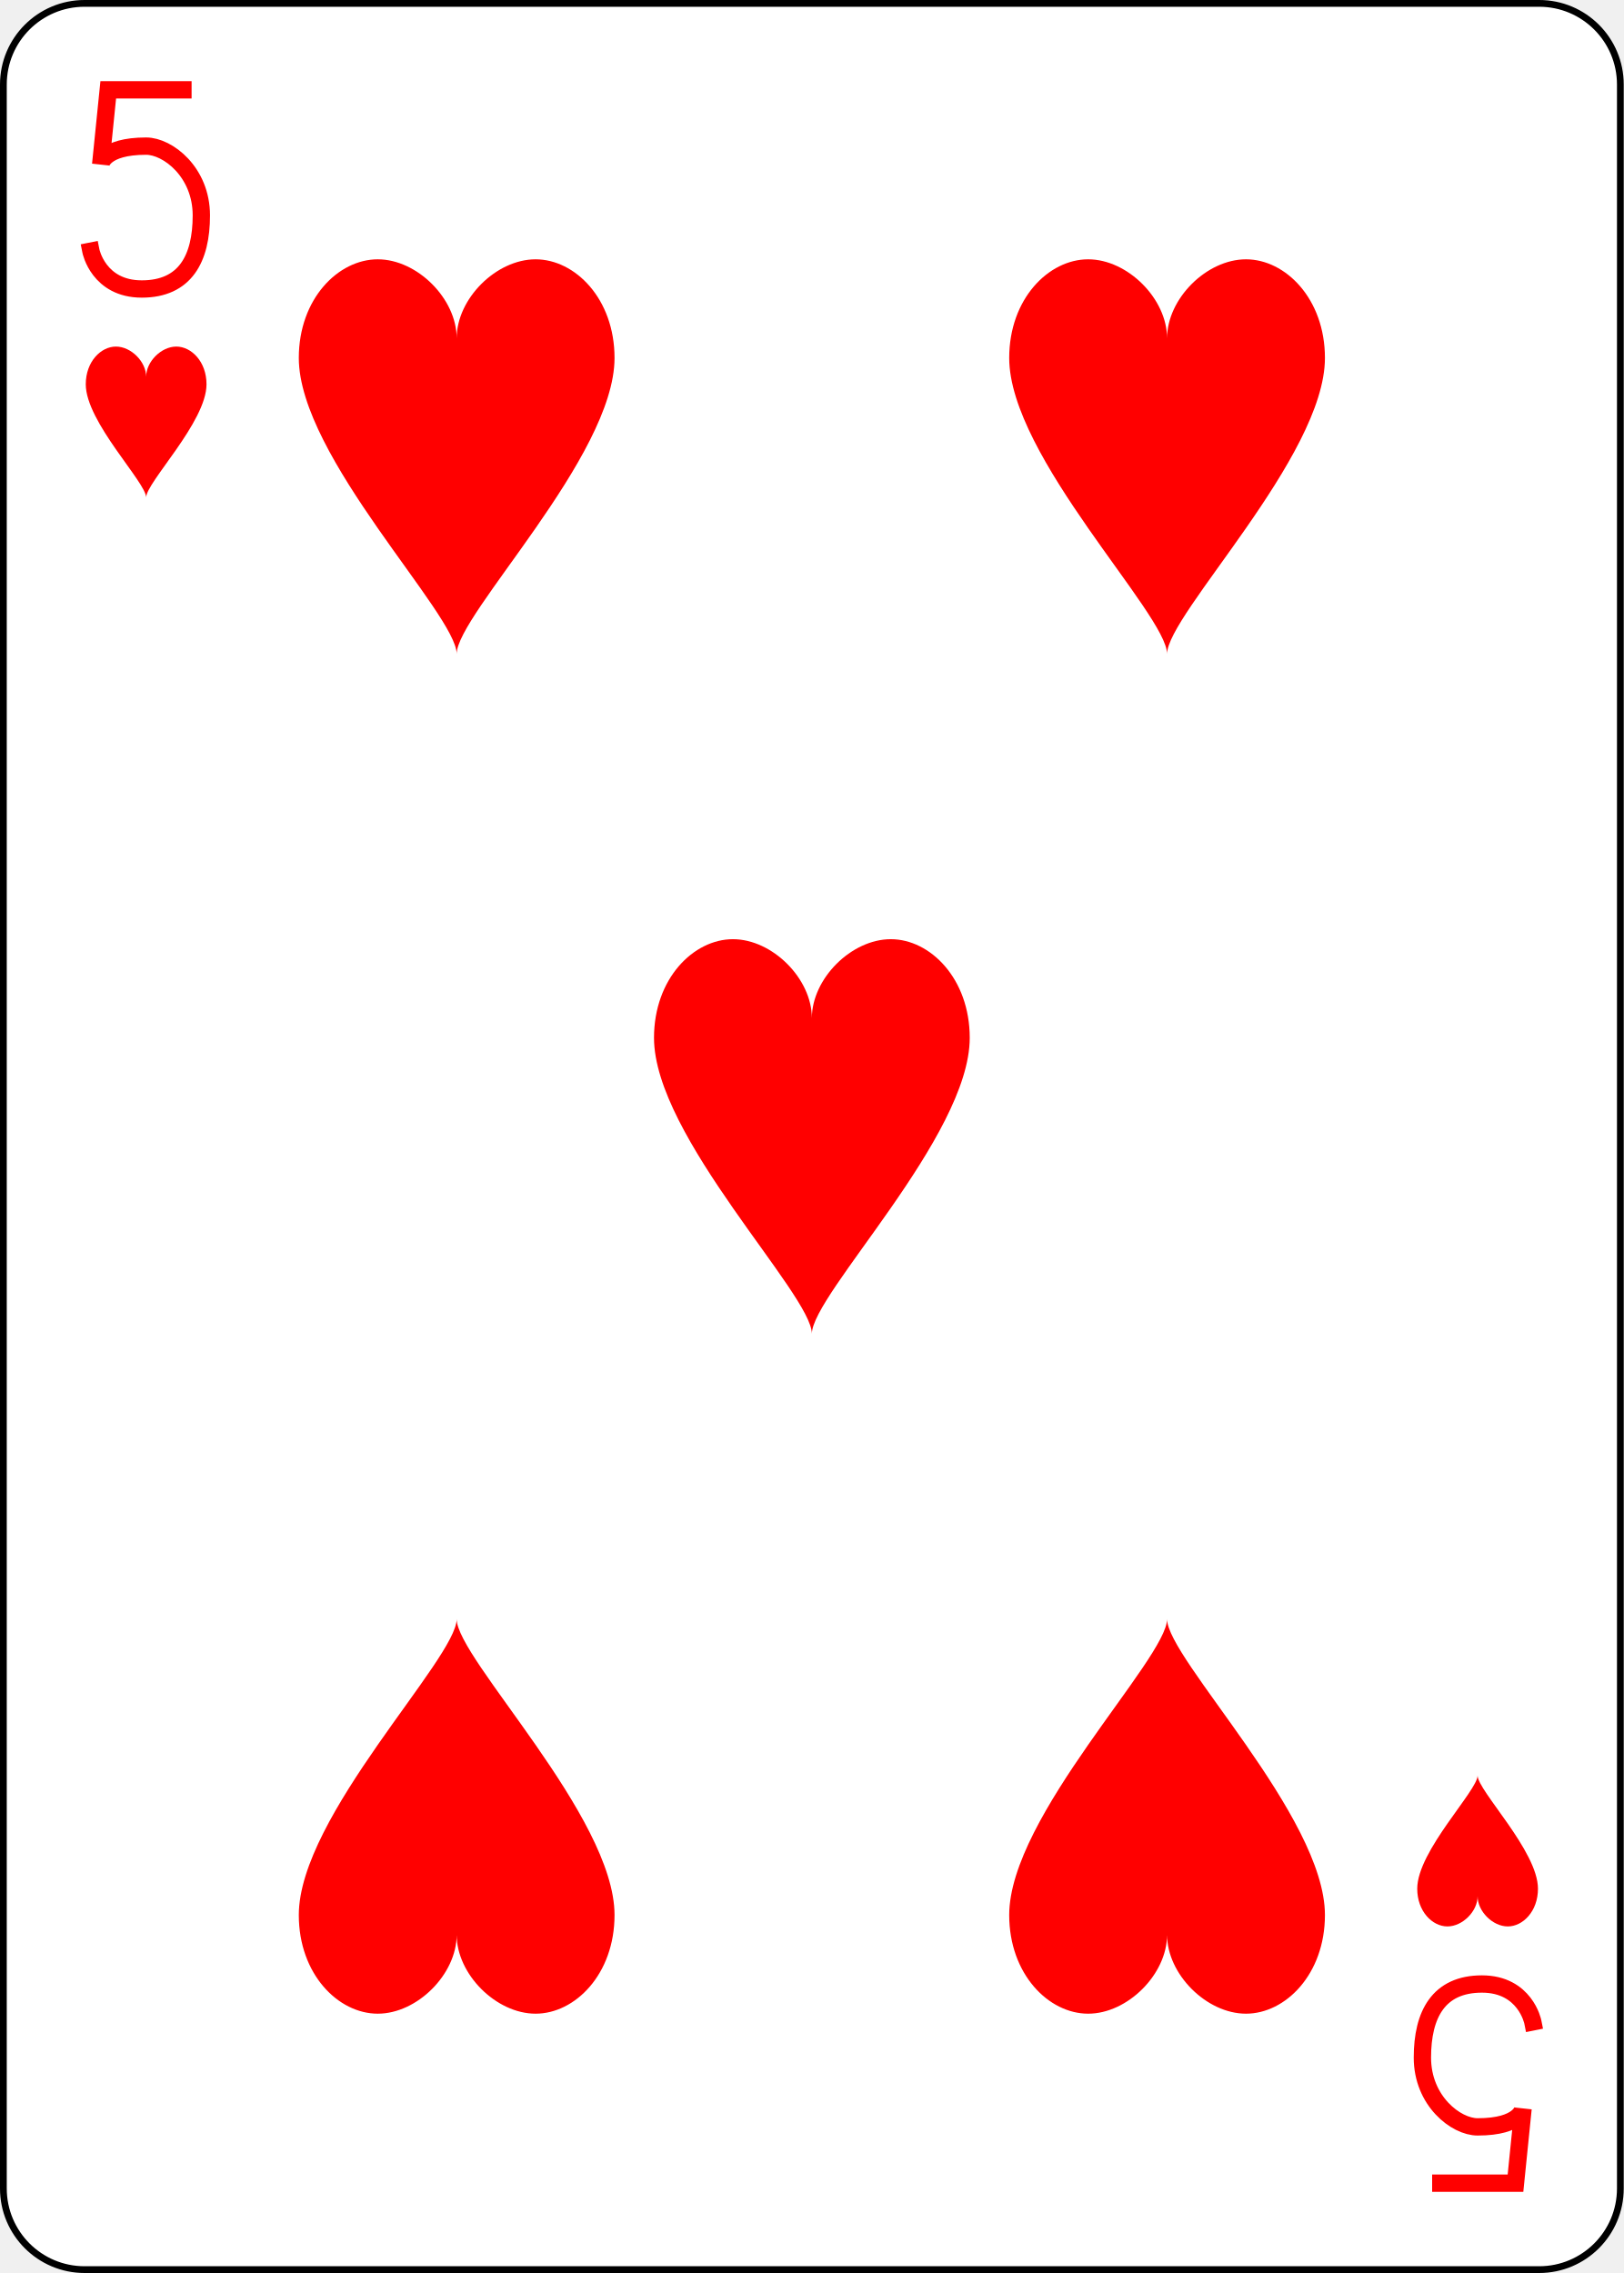
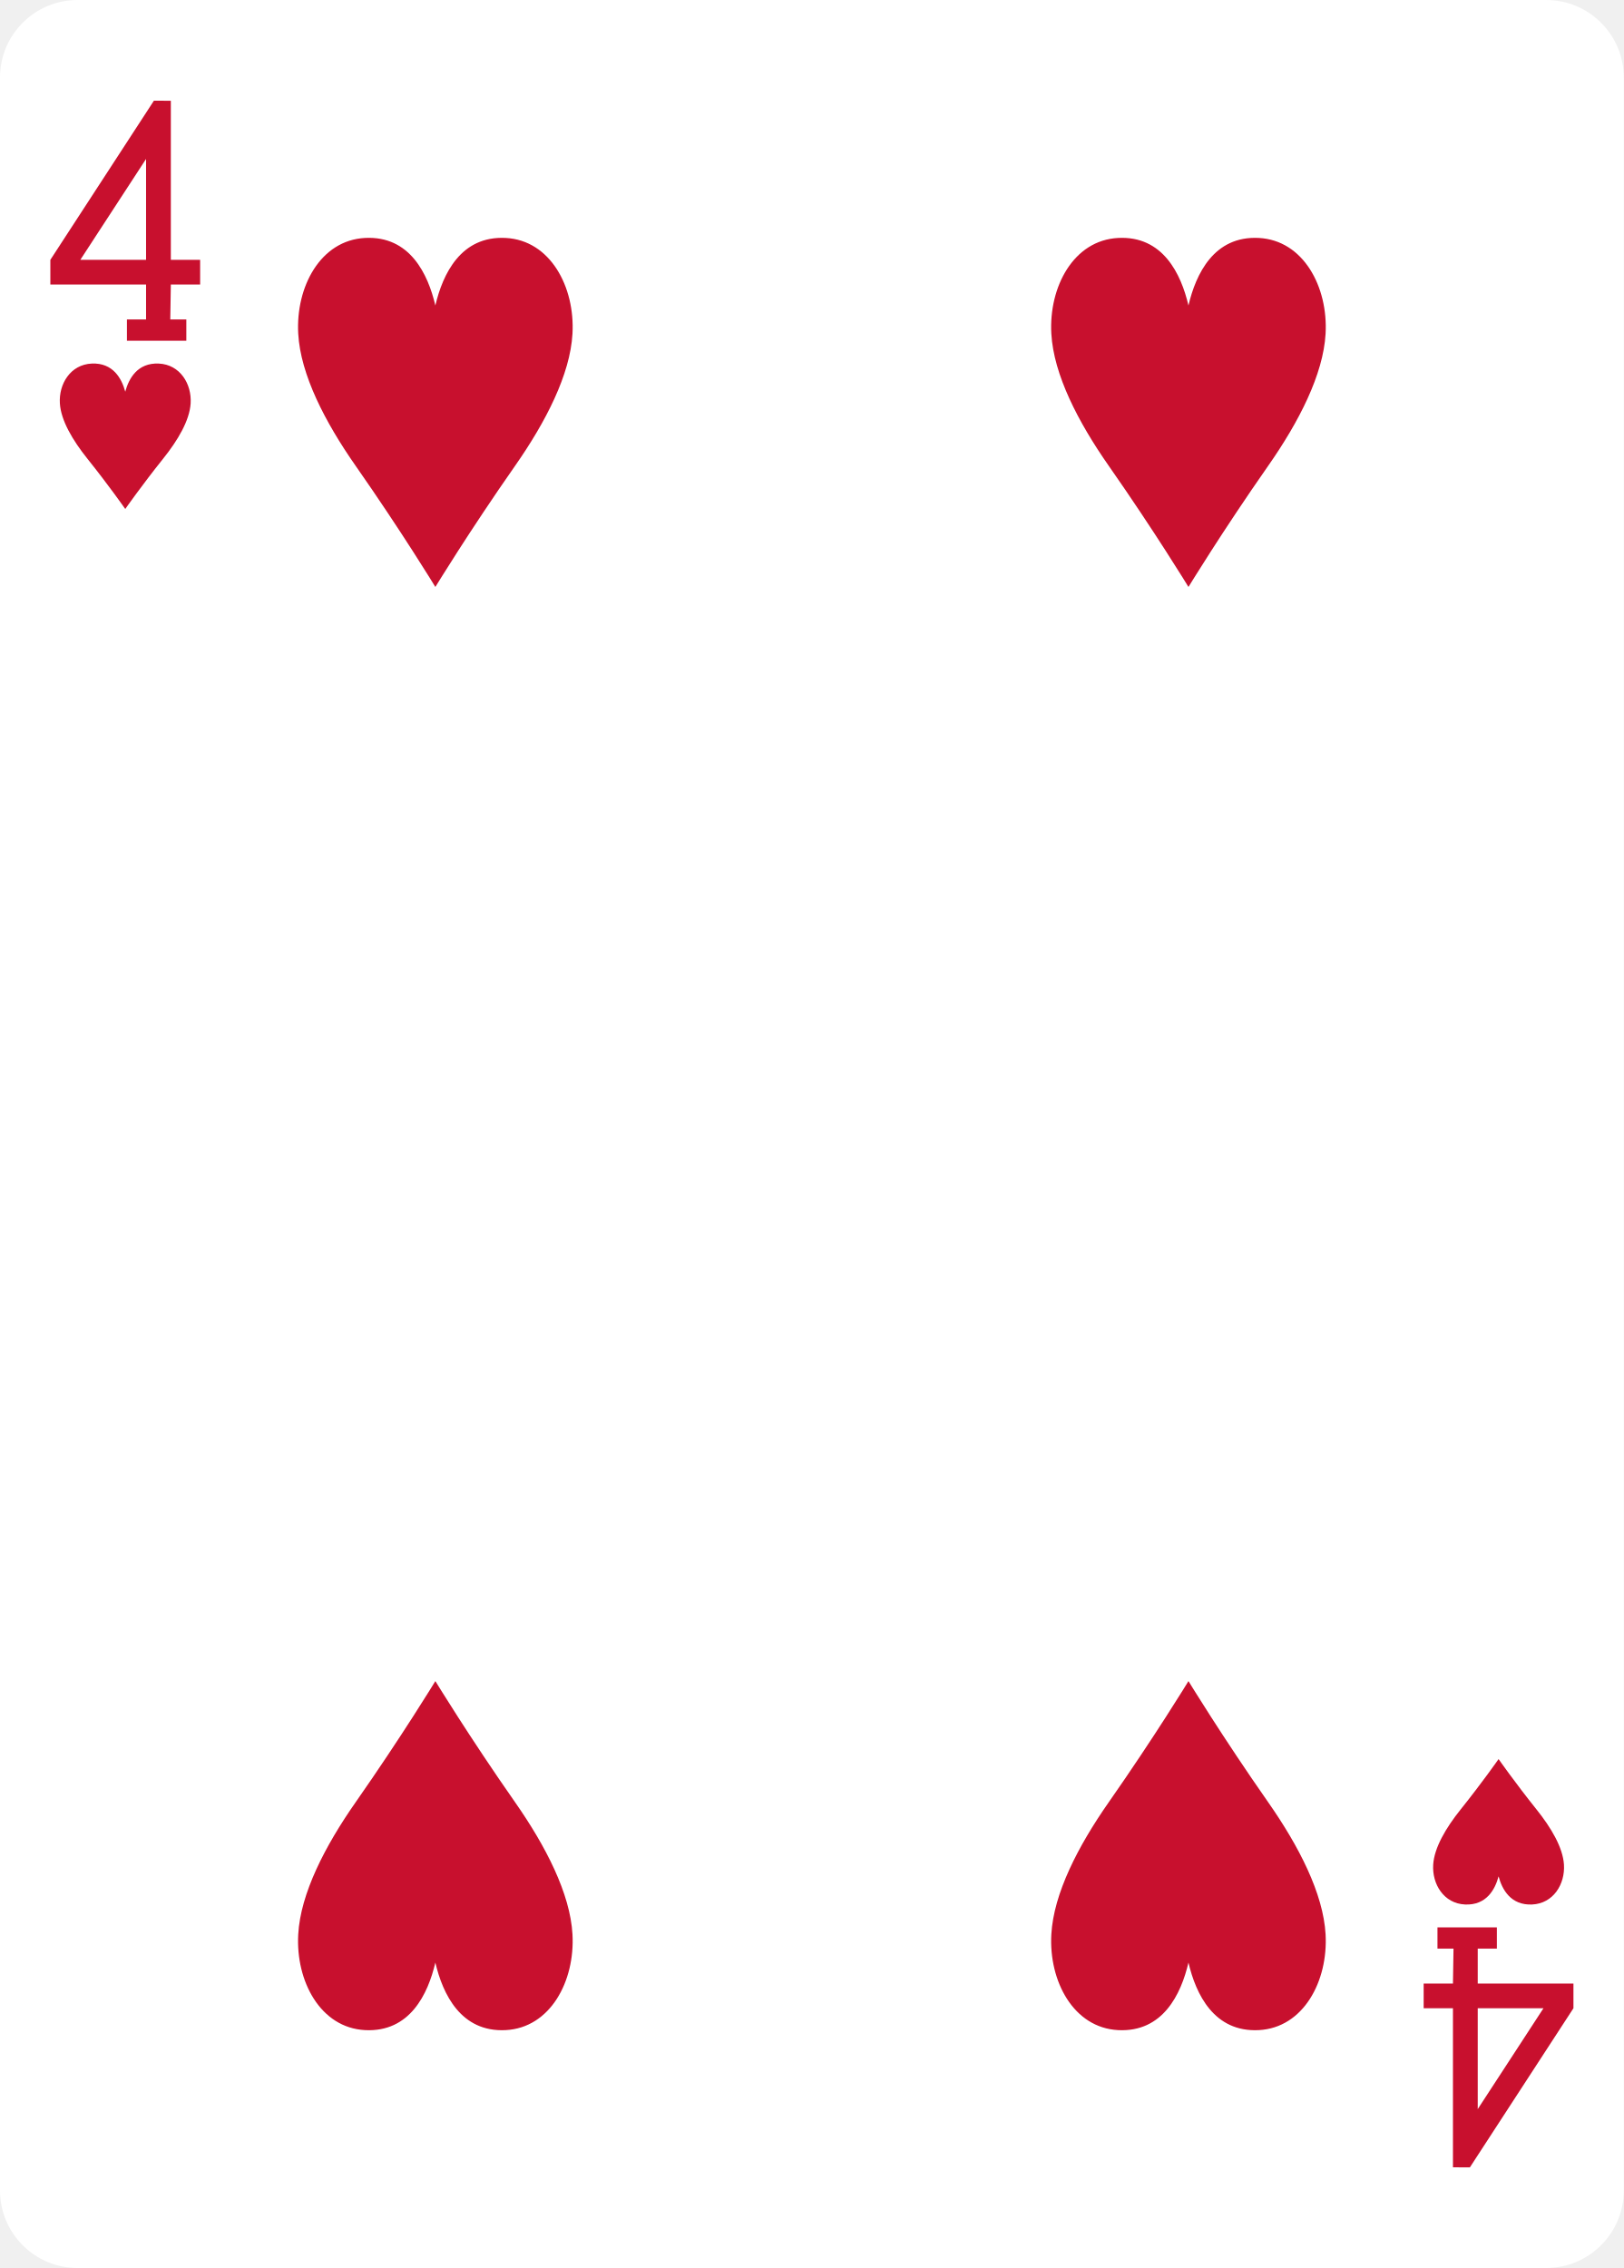
- <svg xmlns="http://www.w3.org/2000/svg" xmlns:xlink="http://www.w3.org/1999/xlink" class="card" face="5H" height="3.5in" preserveAspectRatio="none" viewBox="-120 -168 240 336" width="2.5in">
-   <defs>
-     <symbol id="SH5" viewBox="-600 -600 1200 1200" preserveAspectRatio="xMinYMid">
-       <path d="M0 -300C0 -400 100 -500 200 -500C300 -500 400 -400 400 -250C400 0 0 400 0 500C0 400 -400 0 -400 -250C-400 -400 -300 -500 -200 -500C-100 -500 0 -400 -0 -300Z" fill="red" />
-     </symbol>
-     <symbol id="VH5" viewBox="-500 -500 1000 1000" preserveAspectRatio="xMinYMid">
-       <path d="M170 -460L-175 -460L-210 -115C-210 -115 -200 -200 0 -200C100 -200 255 -80 255 120C255 320 180 460 -20 460C-220 460 -255 285 -255 285" stroke="red" stroke-width="80" stroke-linecap="square" stroke-miterlimit="1.5" fill="none" />
-     </symbol>
-   </defs>
-   <rect width="239" height="335" x="-119.5" y="-167.5" rx="12" ry="12" fill="white" stroke="black" />
-   <use xlink:href="#VH5" height="32" width="32" x="-114.4" y="-156" />
-   <use xlink:href="#SH5" height="26.769" width="26.769" x="-111.784" y="-119" />
-   <use xlink:href="#SH5" height="70" width="70" x="-87.501" y="-135.501" />
-   <use xlink:href="#SH5" height="70" width="70" x="17.501" y="-135.501" />
-   <use xlink:href="#SH5" height="70" width="70" x="-35" y="-35" />
-   <g transform="rotate(180)">
-     <use xlink:href="#VH5" height="32" width="32" x="-114.4" y="-156" />
-     <use xlink:href="#SH5" height="26.769" width="26.769" x="-111.784" y="-119" />
-     <use xlink:href="#SH5" height="70" width="70" x="-87.501" y="-135.501" />
-     <use xlink:href="#SH5" height="70" width="70" x="17.501" y="-135.501" />
+ <svg xmlns="http://www.w3.org/2000/svg" width="63mm" height="88mm" viewBox="0 0 238.111 332.599" version="1.1" id="svg8">
+   <defs id="defs2" />
+   <g id="layer1" transform="translate(552.2711,-360.4284)">
+     <g transform="matrix(1.06667,0,0,1.06667,-1935.66,1495.37)" id="HEART-4" style="display:inline">
+       <g style="display:inline;opacity:1" id="g9868-8-1" transform="translate(1036.49,-1434.28)">
+         <rect ry="10.664" rx="10.678" style="display:inline;fill:#ffffff;fill-opacity:1;stroke:none;stroke-width:1.001;stroke-miterlimit:4;stroke-dasharray:none;stroke-opacity:1" id="rect9870-7-0" width="223.228" height="311.811" x="260.433" y="370.276" />
+       </g>
+       <g transform="translate(1296.92,-1064)" style="display:inline;opacity:1" id="g9888-2-1" />
+       <g style="display:inline;opacity:1" id="g9894-0-0" transform="translate(1323.52,-1083.91)" />
+       <path transform="translate(1409.54,-853.906)" style="display:inline;opacity:1;fill:#c8102e;fill-opacity:1" d="m -95.397,-140.121 c 0,-0.003 -2.225,-3.19 -5.226,-6.94 -2.008,-2.51 -3.613,-5.227 -3.762,-7.568 -0.171,-2.674 1.449,-5.356 4.382,-5.486 2.931,-0.13 4.121,2.062 4.606,3.869 0.484,-1.807 1.674,-3.999 4.606,-3.869 2.933,0.13 4.553,2.813 4.382,5.486 -0.149,2.341 -1.754,5.058 -3.762,7.568 -3.001,3.75 -5.224,6.938 -5.226,6.94 z" id="path9902-6-7" />
+       <path transform="translate(1409.54,-853.906)" style="display:inline;opacity:1;fill:#c8102e;fill-opacity:1" d="m 93.398,31.743 c 0,0.003 -2.225,3.19 -5.226,6.94 -2.008,2.51 -3.613,5.227 -3.762,7.568 -0.171,2.674 1.449,5.356 4.382,5.486 2.931,0.13 4.121,-2.062 4.606,-3.869 0.484,1.807 1.674,3.999 4.606,3.869 2.933,-0.13 4.553,-2.813 4.382,-5.486 -0.149,-2.341 -1.754,-5.058 -3.762,-7.568 -3.001,-3.75 -5.224,-6.938 -5.226,-6.94 z" id="path9904-6-0" />
+       <path transform="translate(1409.54,-853.906)" id="path9910-2-6" d="m -52.766,-129.4 c 0,-0.006 -4.666,-7.655 -10.961,-16.656 -4.211,-6.023 -7.578,-12.545 -7.891,-18.163 -0.359,-6.417 3.039,-12.855 9.191,-13.167 6.149,-0.312 8.644,4.948 9.66,9.285 1.016,-4.337 3.512,-9.596 9.66,-9.285 6.152,0.312 9.55,6.75 9.191,13.167 -0.313,5.618 -3.68,12.14 -7.891,18.163 -6.295,9.001 -10.957,16.65 -10.961,16.656 z" style="display:inline;opacity:1;fill:#c8102e;fill-opacity:1" />
+       <path transform="translate(1409.54,-853.906)" id="path9916-8-0" d="m 50.766,-129.4 c 0,-0.006 -4.666,-7.655 -10.961,-16.656 -4.211,-6.023 -7.578,-12.545 -7.891,-18.163 -0.359,-6.417 3.039,-12.855 9.191,-13.167 6.149,-0.312 8.644,4.948 9.66,9.285 1.016,-4.337 3.512,-9.596 9.66,-9.285 6.152,0.312 9.55,6.75 9.191,13.167 -0.313,5.618 -3.68,12.14 -7.891,18.163 -6.295,9.001 -10.957,16.65 -10.961,16.656 z" style="display:inline;opacity:1;fill:#c8102e;fill-opacity:1" />
+       <path transform="translate(1409.54,-853.906)" style="display:inline;opacity:1;fill:#c8102e;fill-opacity:1" d="m 50.766,21.022 c 0,0.006 -4.666,7.655 -10.961,16.656 -4.211,6.023 -7.578,12.545 -7.891,18.163 -0.359,6.417 3.039,12.855 9.191,13.167 6.149,0.312 8.644,-4.948 9.66,-9.285 1.016,4.337 3.512,9.596 9.66,9.285 6.152,-0.312 9.55,-6.75 9.191,-13.167 -0.313,-5.618 -3.68,-12.14 -7.891,-18.163 -6.295,-9.001 -10.957,-16.65 -10.961,-16.656 z" id="path9930-7-9" />
+       <path transform="translate(1409.54,-853.906)" id="path9932-9-8" d="m -52.766,21.022 c 0,0.006 -4.666,7.655 -10.961,16.656 -4.211,6.023 -7.578,12.545 -7.891,18.163 -0.359,6.417 3.039,12.855 9.191,13.167 6.149,0.312 8.644,-4.948 9.66,-9.285 1.016,4.337 3.512,9.596 9.66,9.285 6.152,-0.312 9.55,-6.75 9.191,-13.167 -0.313,-5.618 -3.68,-12.14 -7.891,-18.163 -6.295,-9.001 -10.957,-16.65 -10.961,-16.656 z" style="display:inline;opacity:1;fill:#c8102e;fill-opacity:1" />
+       <path d="m 1314.372,-1017.166 v -2.915 h 2.631 v -4.808 h -13.158 v -3.393 l 14.238,-21.881 2.326,0.012 v 21.869 h 4.028 v 3.393 h -4.028 l -0.076,4.808 h 2.205 v 2.919 h -8.165 z m 2.631,-24.985 -9.04,13.871 h 9.04 z m 0,0" id="path19-3-8-2-9" style="opacity:1;fill:#c8102e;fill-opacity:1;stroke-width:1;stroke-miterlimit:4;stroke-dasharray:none" />
+       <path d="m 1502.703,-799.023 v 2.915 h -2.631 v 4.808 h 13.158 v 3.393 l -14.238,21.881 -2.326,-0.012 v -21.869 h -4.028 v -3.393 h 4.028 l 0.076,-4.808 h -2.205 v -2.919 h 8.165 z m -2.631,24.985 9.04,-13.871 h -9.04 z m 0,0" id="path19-4-46-0-1-9" style="opacity:1;fill:#c8102e;fill-opacity:1" />
+     </g>
  </g>
</svg>
